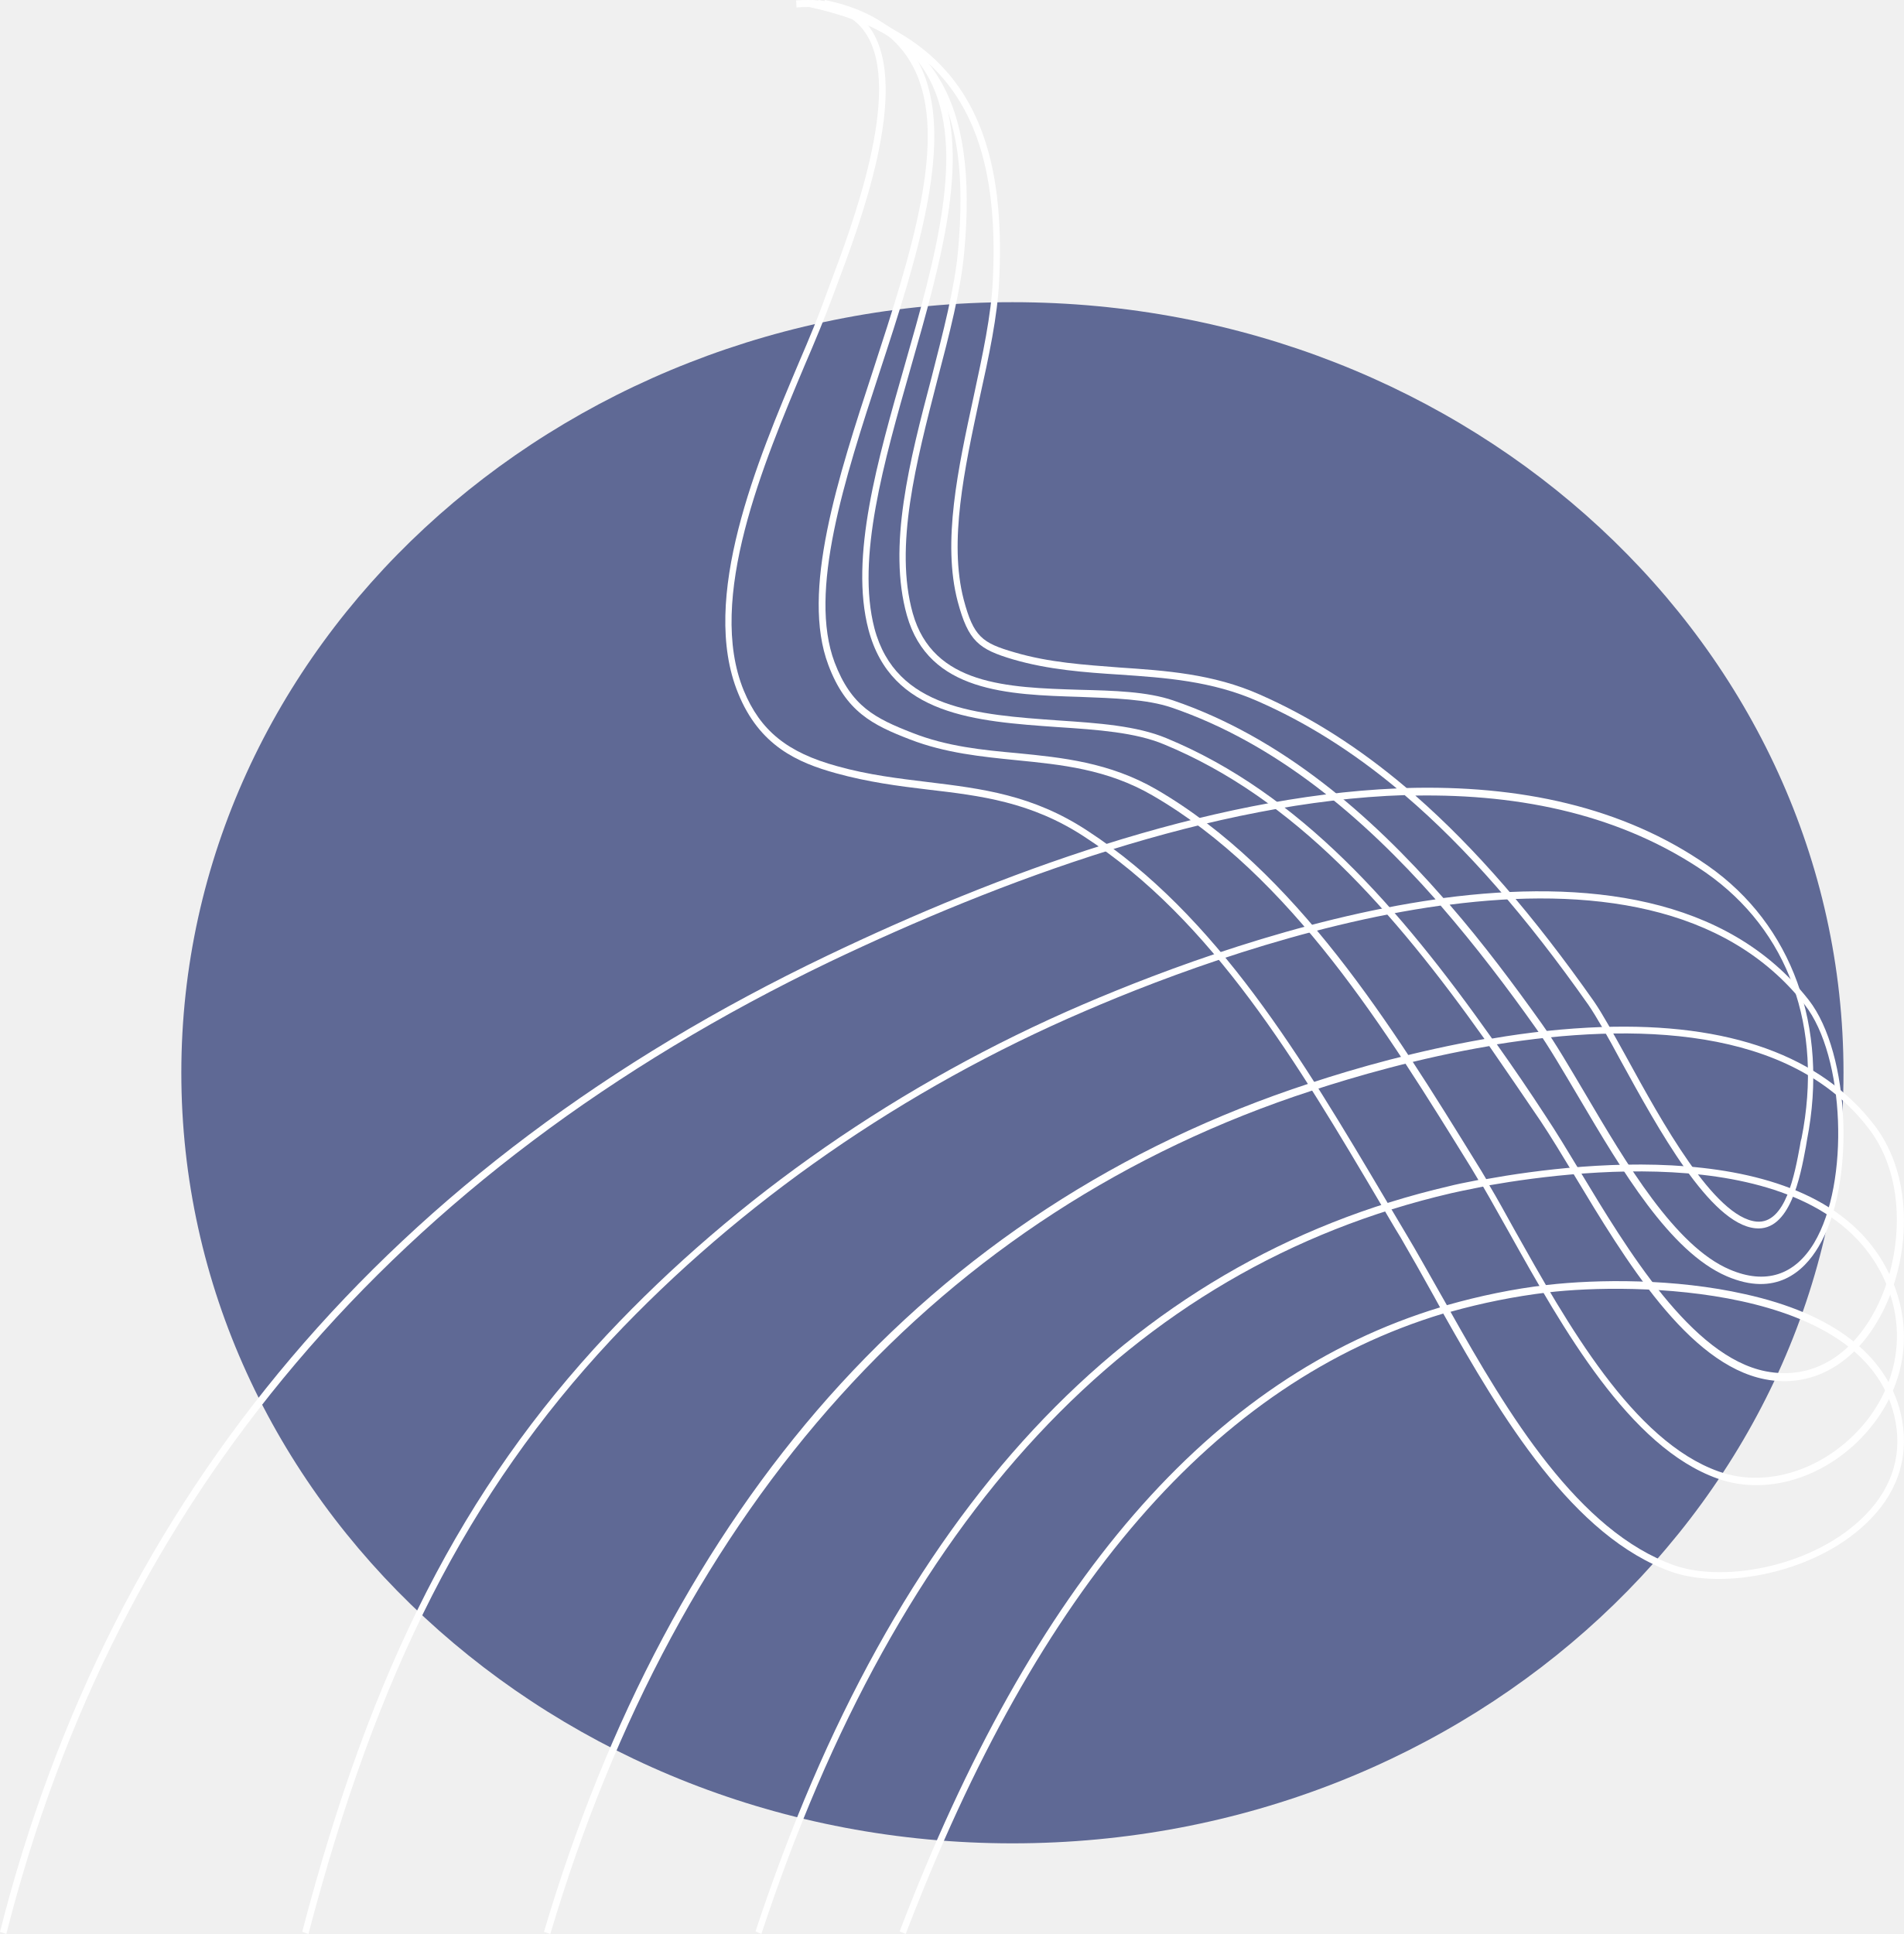
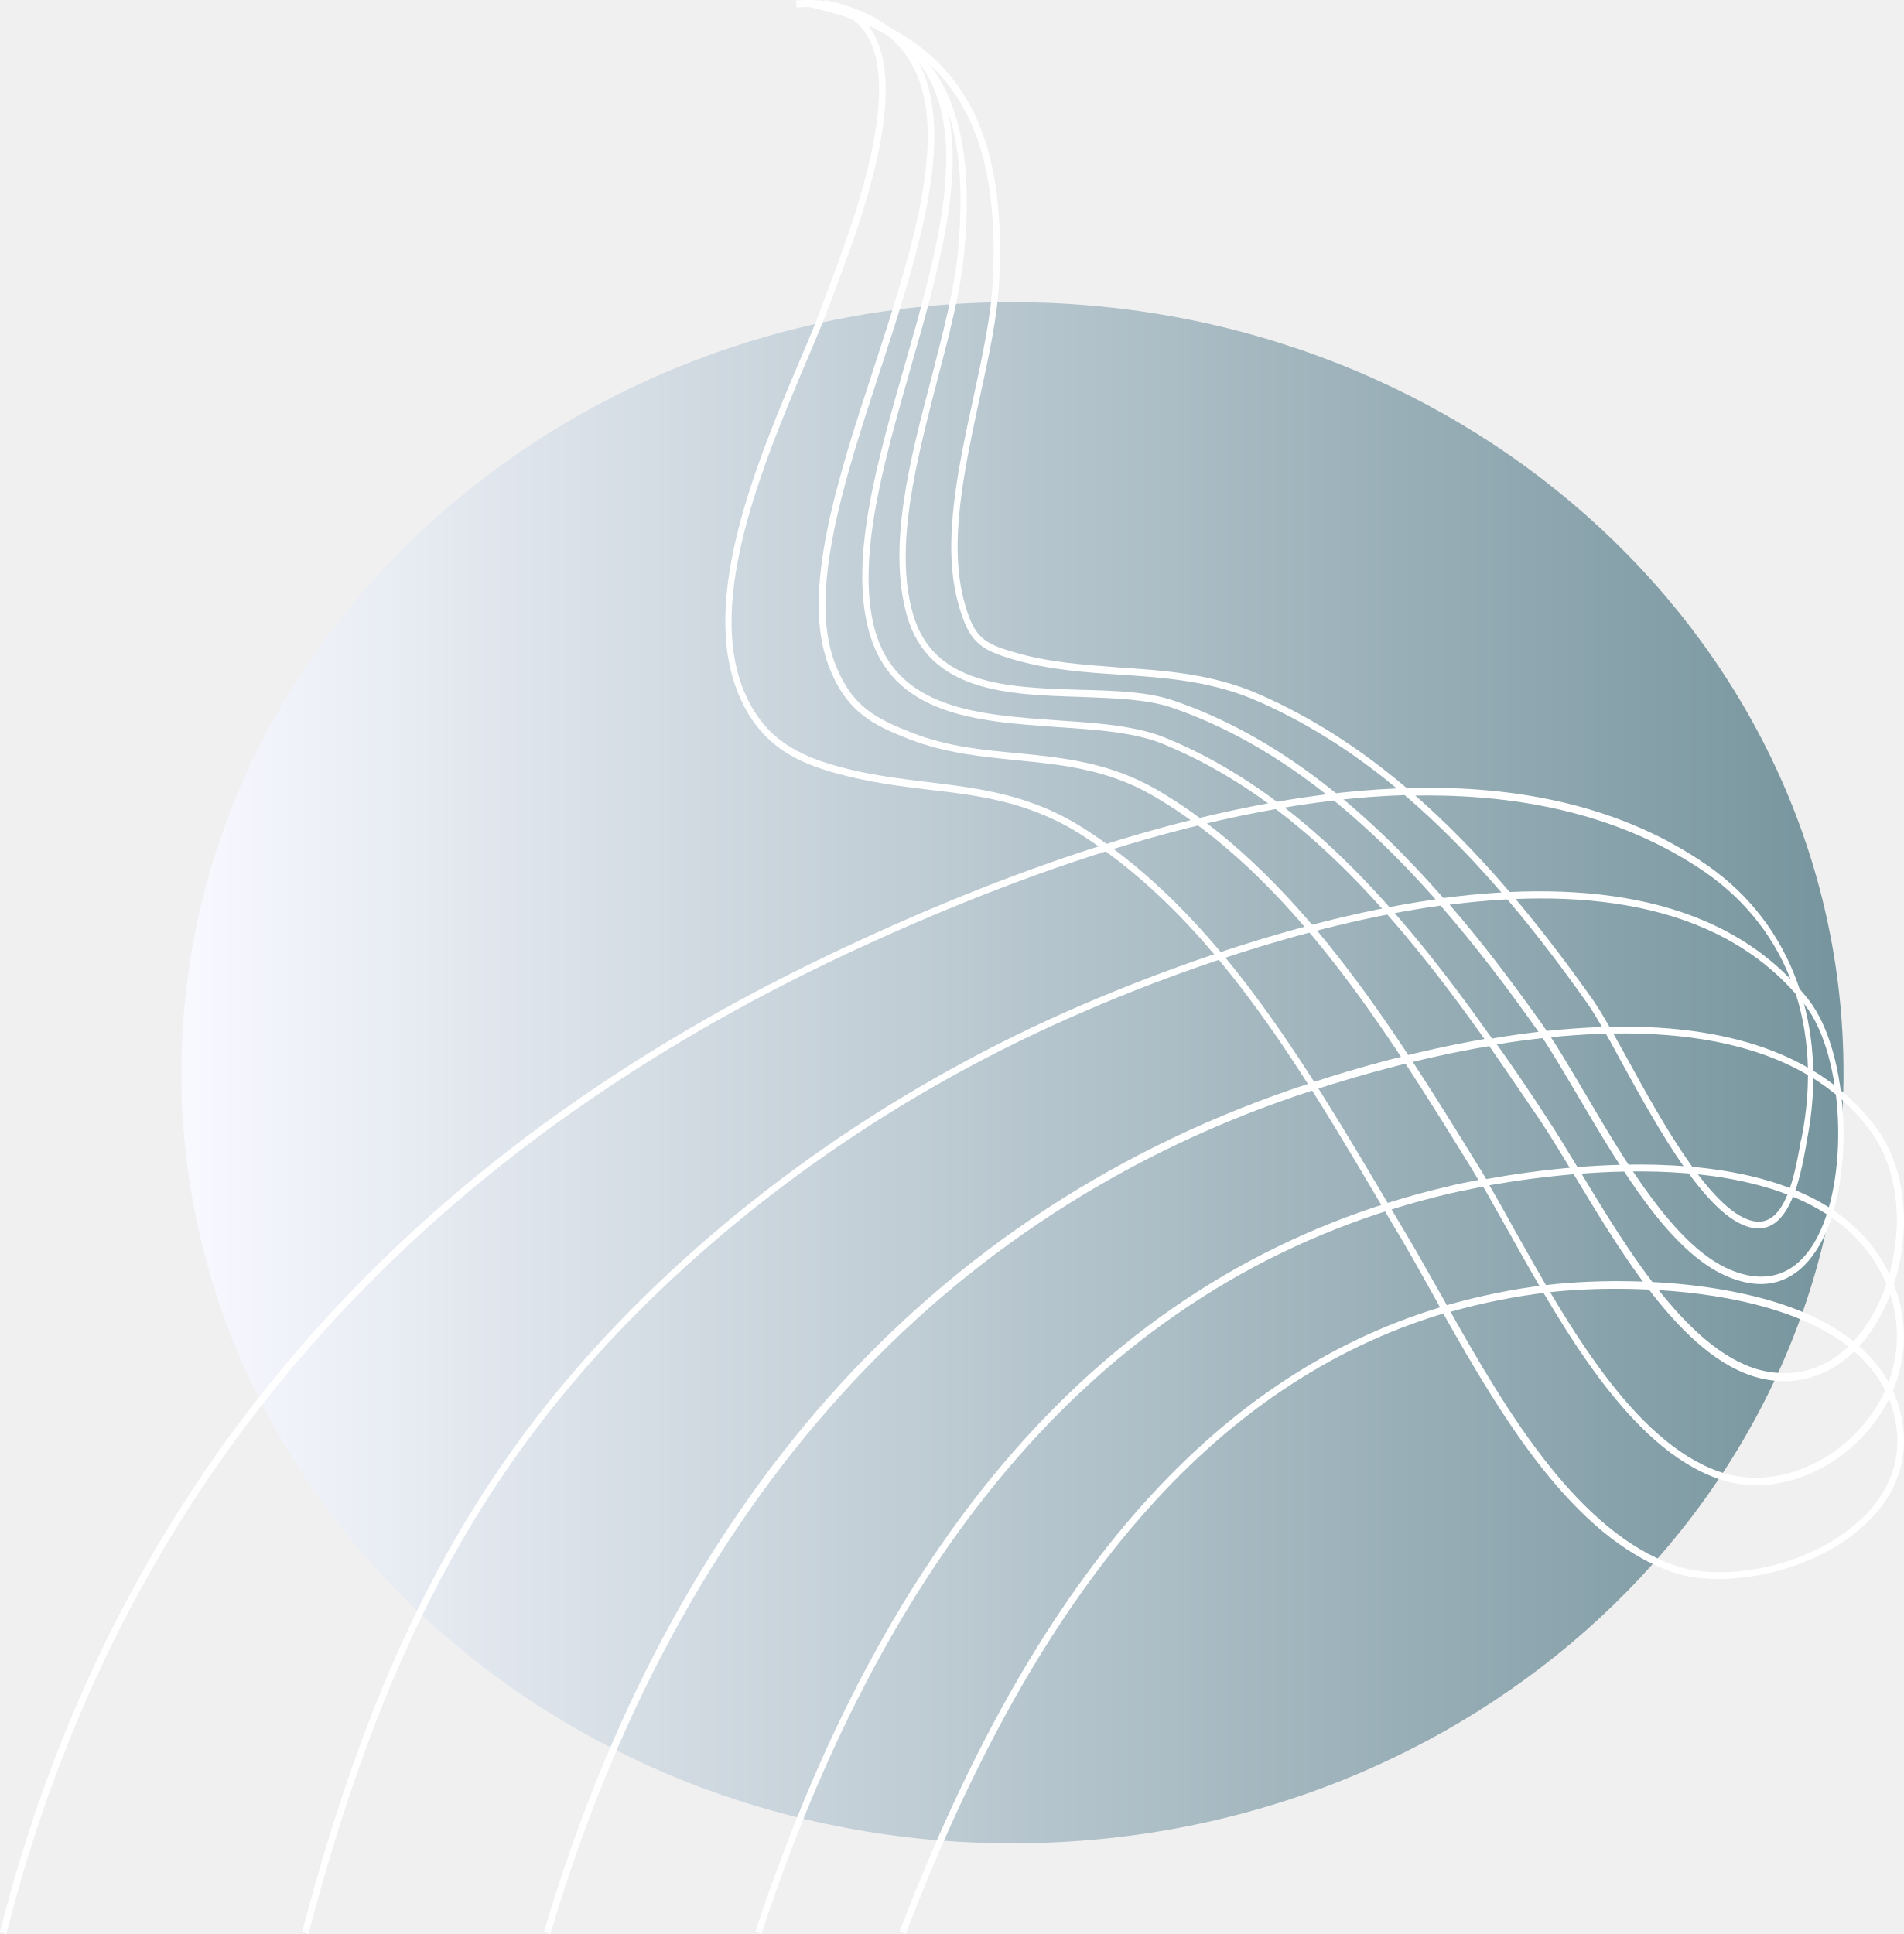
<svg xmlns="http://www.w3.org/2000/svg" width="63" height="64" viewBox="0 0 63 64" fill="none">
-   <path d="M33.5 61C48.688 61 61 49.583 61 35.5C61 21.417 48.688 10 33.5 10C18.312 10 6 21.417 6 35.5C6 49.583 18.312 61 33.5 61Z" fill="#5F6995" />
+   <defs>
+     <linearGradient id="grad1" x1="0%" y1="0%" x2="100%" y2="0%">
+       <stop offset="0%" style="stop-color:rgb(248,248,255);stop-opacity:1" />
+       <stop offset="100%" style="stop-color:rgb(119,149,158);stop-opacity:1" />
+     </linearGradient>
+   </defs>
+   <path d="M33.5 61C48.688 61 61 49.583 61 35.5C61 21.417 48.688 10 33.5 10C18.312 10 6 21.417 6 35.5C6 49.583 18.312 61 33.5 61Z" fill="url(#grad1)" />
  <path d="M0.209 64L0 63.926C3.681 49.416 12.883 38.556 27.371 31.625C32.996 28.932 39.927 26.356 46.218 26.091C44.73 24.855 43.203 23.899 41.624 23.207C40.097 22.53 38.544 22.427 37.042 22.324C35.894 22.251 34.693 22.162 33.531 21.824C32.383 21.485 32.043 21.221 31.691 19.911C31.169 17.939 31.704 15.496 32.213 13.141C32.513 11.743 32.8 10.434 32.853 9.256C33.114 3.944 31.299 1.236 26.796 0.235L26.836 0C31.469 1.03 33.336 3.811 33.062 9.271C33.009 10.463 32.722 11.787 32.409 13.2C31.913 15.525 31.391 17.924 31.887 19.837C32.213 21.073 32.5 21.279 33.571 21.588C34.719 21.927 35.894 22 37.042 22.089C38.556 22.192 40.136 22.295 41.689 22.986C43.36 23.722 44.965 24.738 46.544 26.077C50.238 25.974 53.697 26.68 56.517 28.652C59.297 30.595 60.523 33.979 59.793 37.717C59.78 37.791 59.767 37.864 59.754 37.953C59.571 38.939 59.231 40.763 58.083 40.646C56.582 40.498 54.872 37.364 53.619 35.083C53.201 34.303 52.823 33.641 52.562 33.258C50.513 30.344 48.515 28.049 46.479 26.312C40.149 26.518 33.127 29.123 27.449 31.831C13.039 38.762 3.863 49.578 0.209 64ZM46.832 26.327C48.816 28.064 50.747 30.3 52.744 33.141C53.018 33.538 53.384 34.2 53.815 34.98C54.976 37.099 56.725 40.292 58.122 40.425C59.088 40.513 59.388 38.836 59.558 37.923C59.571 37.835 59.584 37.747 59.61 37.673C60.341 33.994 59.179 30.786 56.438 28.873C53.697 26.989 50.382 26.268 46.832 26.327Z" fill="white" />
  <path d="M10.206 64L10 63.926C12.296 55.164 15.315 49.259 20.088 44.164C24.358 39.613 29.802 35.829 35.84 33.237C38.484 32.103 42.974 30.41 47.502 29.762C45.128 27.081 42.251 24.607 38.768 23.415C37.943 23.135 36.859 23.105 35.724 23.061C33.376 22.988 30.731 22.914 30.009 20.366C29.364 18.084 30.099 15.242 30.821 12.503C31.208 10.986 31.583 9.557 31.699 8.32C32.15 3.358 30.796 1.09 26.848 0.236L26.887 0C30.912 0.869 32.37 3.299 31.905 8.35C31.789 9.616 31.415 11.059 31.015 12.576C30.318 15.286 29.583 18.084 30.202 20.293C30.873 22.678 33.337 22.752 35.711 22.826C36.872 22.855 37.955 22.884 38.82 23.179C42.406 24.401 45.347 26.964 47.76 29.718C52.443 29.099 57.139 29.629 59.848 33.09C61.228 34.857 61.409 39.216 60.17 41.263C59.68 42.087 58.751 42.927 57.139 42.235C55.255 41.425 53.655 38.715 52.249 36.33C51.733 35.461 51.256 34.636 50.817 34.017C49.889 32.707 48.843 31.323 47.669 29.968C43.116 30.601 38.562 32.309 35.904 33.458C29.893 36.035 24.474 39.805 20.217 44.34C15.496 49.406 12.49 55.282 10.206 64ZM47.966 29.938C49.102 31.249 50.108 32.604 51.011 33.87C51.462 34.504 51.94 35.328 52.456 36.197C53.784 38.45 55.423 41.248 57.242 42.014C58.416 42.514 59.383 42.205 60.028 41.13C61.215 39.142 61.047 34.945 59.719 33.252C57.087 29.894 52.533 29.349 47.966 29.938Z" fill="white" />
  <path d="M25.193 64L25 63.913C29.573 50.036 37.288 41.733 47.953 39.252C48.121 39.208 48.456 39.135 48.919 39.048C48.829 38.902 48.752 38.771 48.675 38.639C45.879 34.116 42.724 28.98 38.138 26.324C36.631 25.448 35.098 25.302 33.63 25.156C32.484 25.04 31.286 24.923 30.114 24.471C28.864 23.989 27.988 23.551 27.409 22.005C26.494 19.582 27.718 15.832 28.903 12.213C30.127 8.449 31.402 4.567 30.242 2.262C29.714 1.211 28.735 0.554 27.254 0.233L27.293 0C28.851 0.321 29.869 1.021 30.436 2.145C31.634 4.538 30.358 8.492 29.109 12.301C27.937 15.876 26.739 19.582 27.615 21.917C28.169 23.376 28.954 23.77 30.191 24.252C31.337 24.704 32.522 24.821 33.656 24.923C35.15 25.069 36.709 25.229 38.254 26.119C42.878 28.804 46.06 33.955 48.868 38.508C48.971 38.669 49.074 38.844 49.177 39.019C52.397 38.435 60.576 37.487 62.624 42.404C63.294 44.009 63.062 45.731 61.98 47.132C60.679 48.81 58.567 49.554 56.828 48.927C53.917 47.891 51.714 43.965 49.95 40.813C49.641 40.274 49.357 39.748 49.074 39.267C48.559 39.369 48.198 39.442 48.018 39.486C37.417 41.952 29.74 50.196 25.193 64ZM49.28 39.223C49.55 39.675 49.821 40.171 50.104 40.682C51.856 43.805 54.033 47.686 56.867 48.693C58.528 49.291 60.55 48.576 61.8 46.971C62.817 45.643 63.049 44.009 62.418 42.492C60.434 37.778 52.526 38.654 49.28 39.223Z" fill="white" />
  <path d="M29.969 64L29.769 63.913C34.183 52.357 40.063 45.566 47.65 43.264C47.583 43.147 47.516 43.016 47.45 42.9C47.063 42.2 46.69 41.544 46.343 40.947C46.116 40.583 45.903 40.204 45.676 39.825C42.956 35.22 40.143 30.455 35.876 27.686C34.116 26.535 32.449 26.331 30.689 26.127C29.716 26.011 28.716 25.88 27.663 25.588C26.396 25.238 25.129 24.685 24.422 22.936C23.142 19.803 25.049 15.271 26.449 11.963C26.782 11.191 27.089 10.448 27.316 9.806C27.356 9.69 27.409 9.559 27.462 9.413C28.183 7.49 29.889 2.987 28.649 1.107C28.223 0.451 27.449 0.16 26.356 0.247L26.343 0.014C27.516 -0.073 28.343 0.247 28.823 0.976C30.129 2.958 28.462 7.388 27.663 9.515C27.609 9.661 27.556 9.792 27.516 9.908C27.276 10.55 26.969 11.293 26.636 12.065C25.262 15.329 23.369 19.817 24.609 22.848C25.156 24.175 26.049 24.903 27.703 25.355C28.742 25.646 29.743 25.763 30.703 25.88C32.489 26.098 34.169 26.302 35.969 27.482C40.276 30.28 43.103 35.06 45.849 39.694C46.076 40.073 46.289 40.437 46.516 40.816C46.876 41.413 47.236 42.069 47.636 42.769C47.716 42.914 47.796 43.045 47.876 43.191C48.956 42.885 50.063 42.652 51.196 42.521C52.85 42.331 55.423 42.302 57.743 42.827C60.65 43.468 62.423 44.838 62.89 46.761C63.197 48.058 62.863 49.282 61.89 50.273C60.17 52.051 57.05 52.619 55.33 52.022C52.05 50.87 49.676 46.878 47.756 43.468C40.223 45.741 34.369 52.488 29.969 64ZM47.996 43.41C49.889 46.776 52.223 50.681 55.41 51.803C57.076 52.386 60.09 51.832 61.743 50.113C62.65 49.18 62.97 48.044 62.676 46.834C61.636 42.521 54.05 42.433 51.21 42.769C50.116 42.9 49.036 43.118 47.996 43.41Z" fill="white" />
  <path d="M18.21 64L18 63.927C20.09 56.874 23.257 50.936 27.41 46.244C31.708 41.406 37.057 37.901 43.339 35.849C44.889 35.336 46.927 34.764 49.121 34.383C46.099 30.131 42.852 26.421 38.515 24.632C37.569 24.236 36.321 24.148 34.993 24.061C32.286 23.87 29.486 23.679 28.737 20.835C28.107 18.445 29.04 15.219 29.933 12.096C30.945 8.563 31.984 4.926 30.748 2.61C30.104 1.393 28.895 0.616 27.042 0.235L27.081 0C28.987 0.396 30.249 1.217 30.932 2.493C32.22 4.897 31.156 8.607 30.131 12.184C29.25 15.278 28.33 18.474 28.934 20.791C29.644 23.474 32.365 23.65 35.006 23.84C36.347 23.929 37.609 24.017 38.594 24.427C43.023 26.26 46.309 30.043 49.371 34.368C50.554 34.163 51.776 34.031 52.985 33.987C57.23 33.84 60.266 34.94 62.027 37.242C63.381 39.016 63.184 41.699 62.277 43.444C61.41 45.13 59.964 45.951 58.4 45.643C55.85 45.145 53.774 41.684 52.105 38.913C51.697 38.239 51.316 37.608 50.974 37.095C50.409 36.259 49.844 35.438 49.279 34.617C46.94 35.013 44.824 35.629 43.391 36.098C31.156 40.086 22.442 49.734 18.21 64ZM49.529 34.559C50.081 35.336 50.62 36.127 51.145 36.934C51.487 37.447 51.868 38.078 52.276 38.752C53.84 41.347 55.969 44.895 58.426 45.379C59.925 45.672 61.252 44.91 62.08 43.297C62.934 41.626 63.131 39.045 61.843 37.359C59.241 33.928 54.024 33.84 49.529 34.559Z" fill="white" />
</svg>
